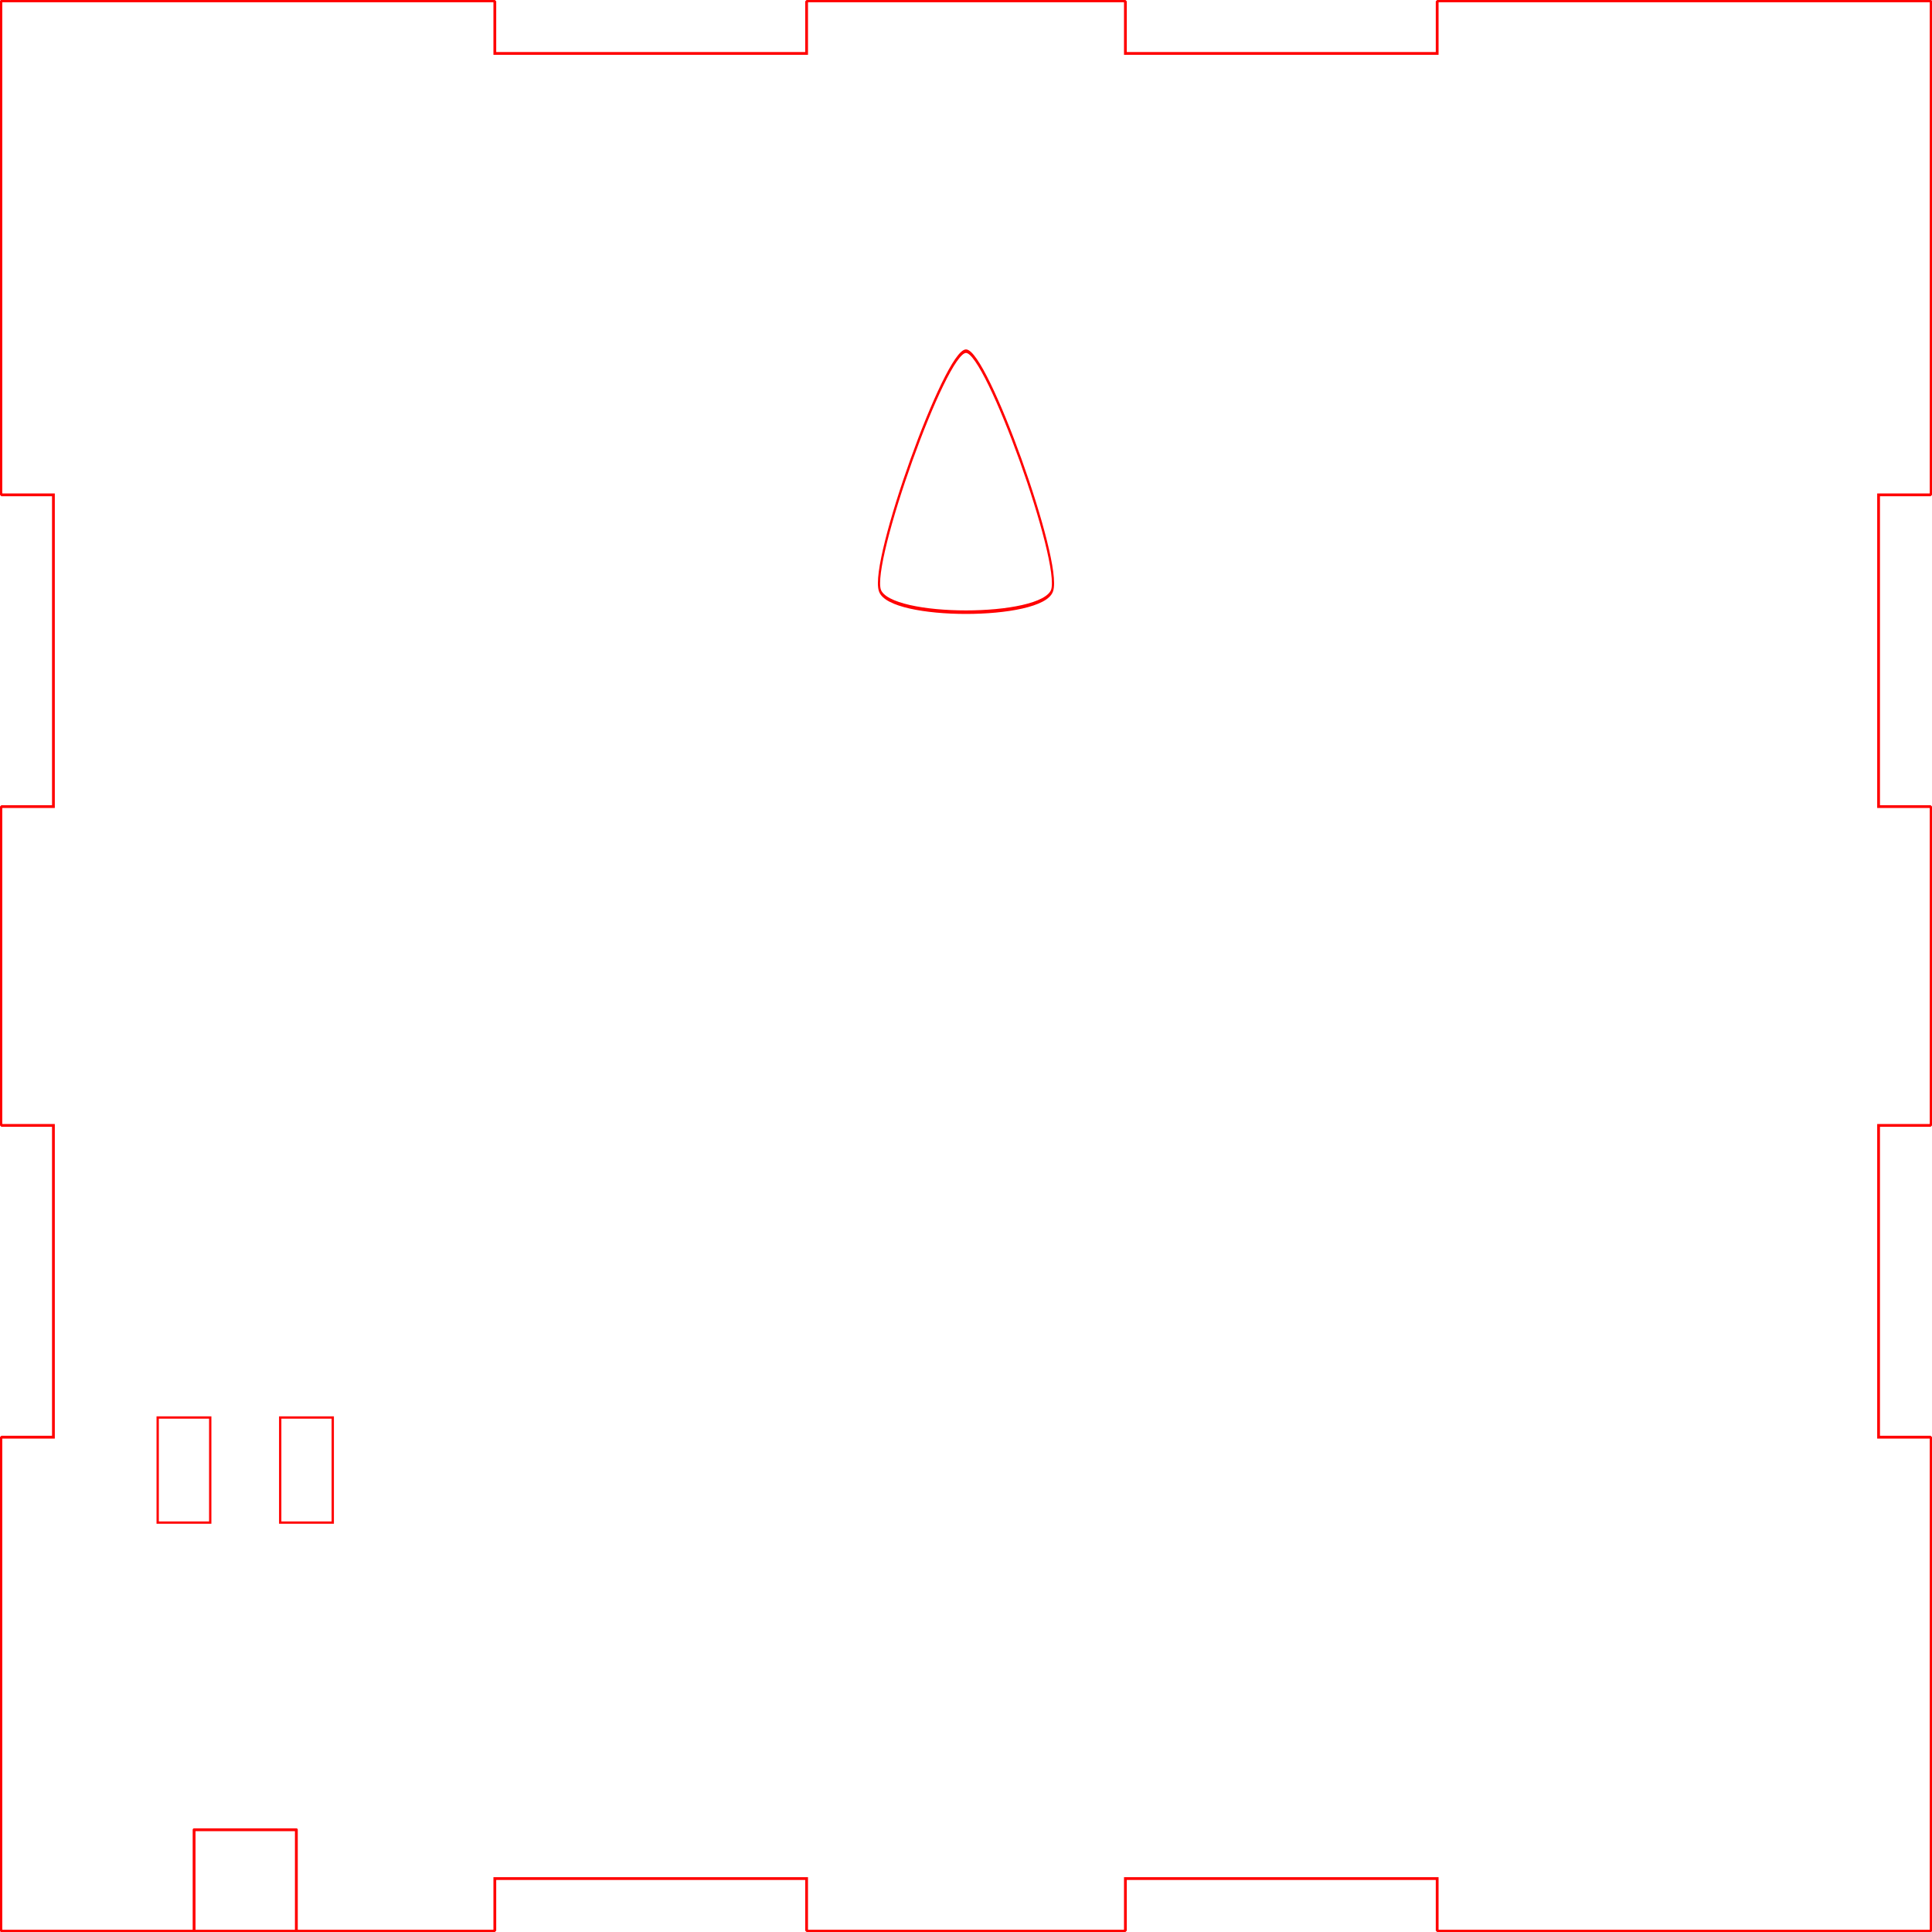
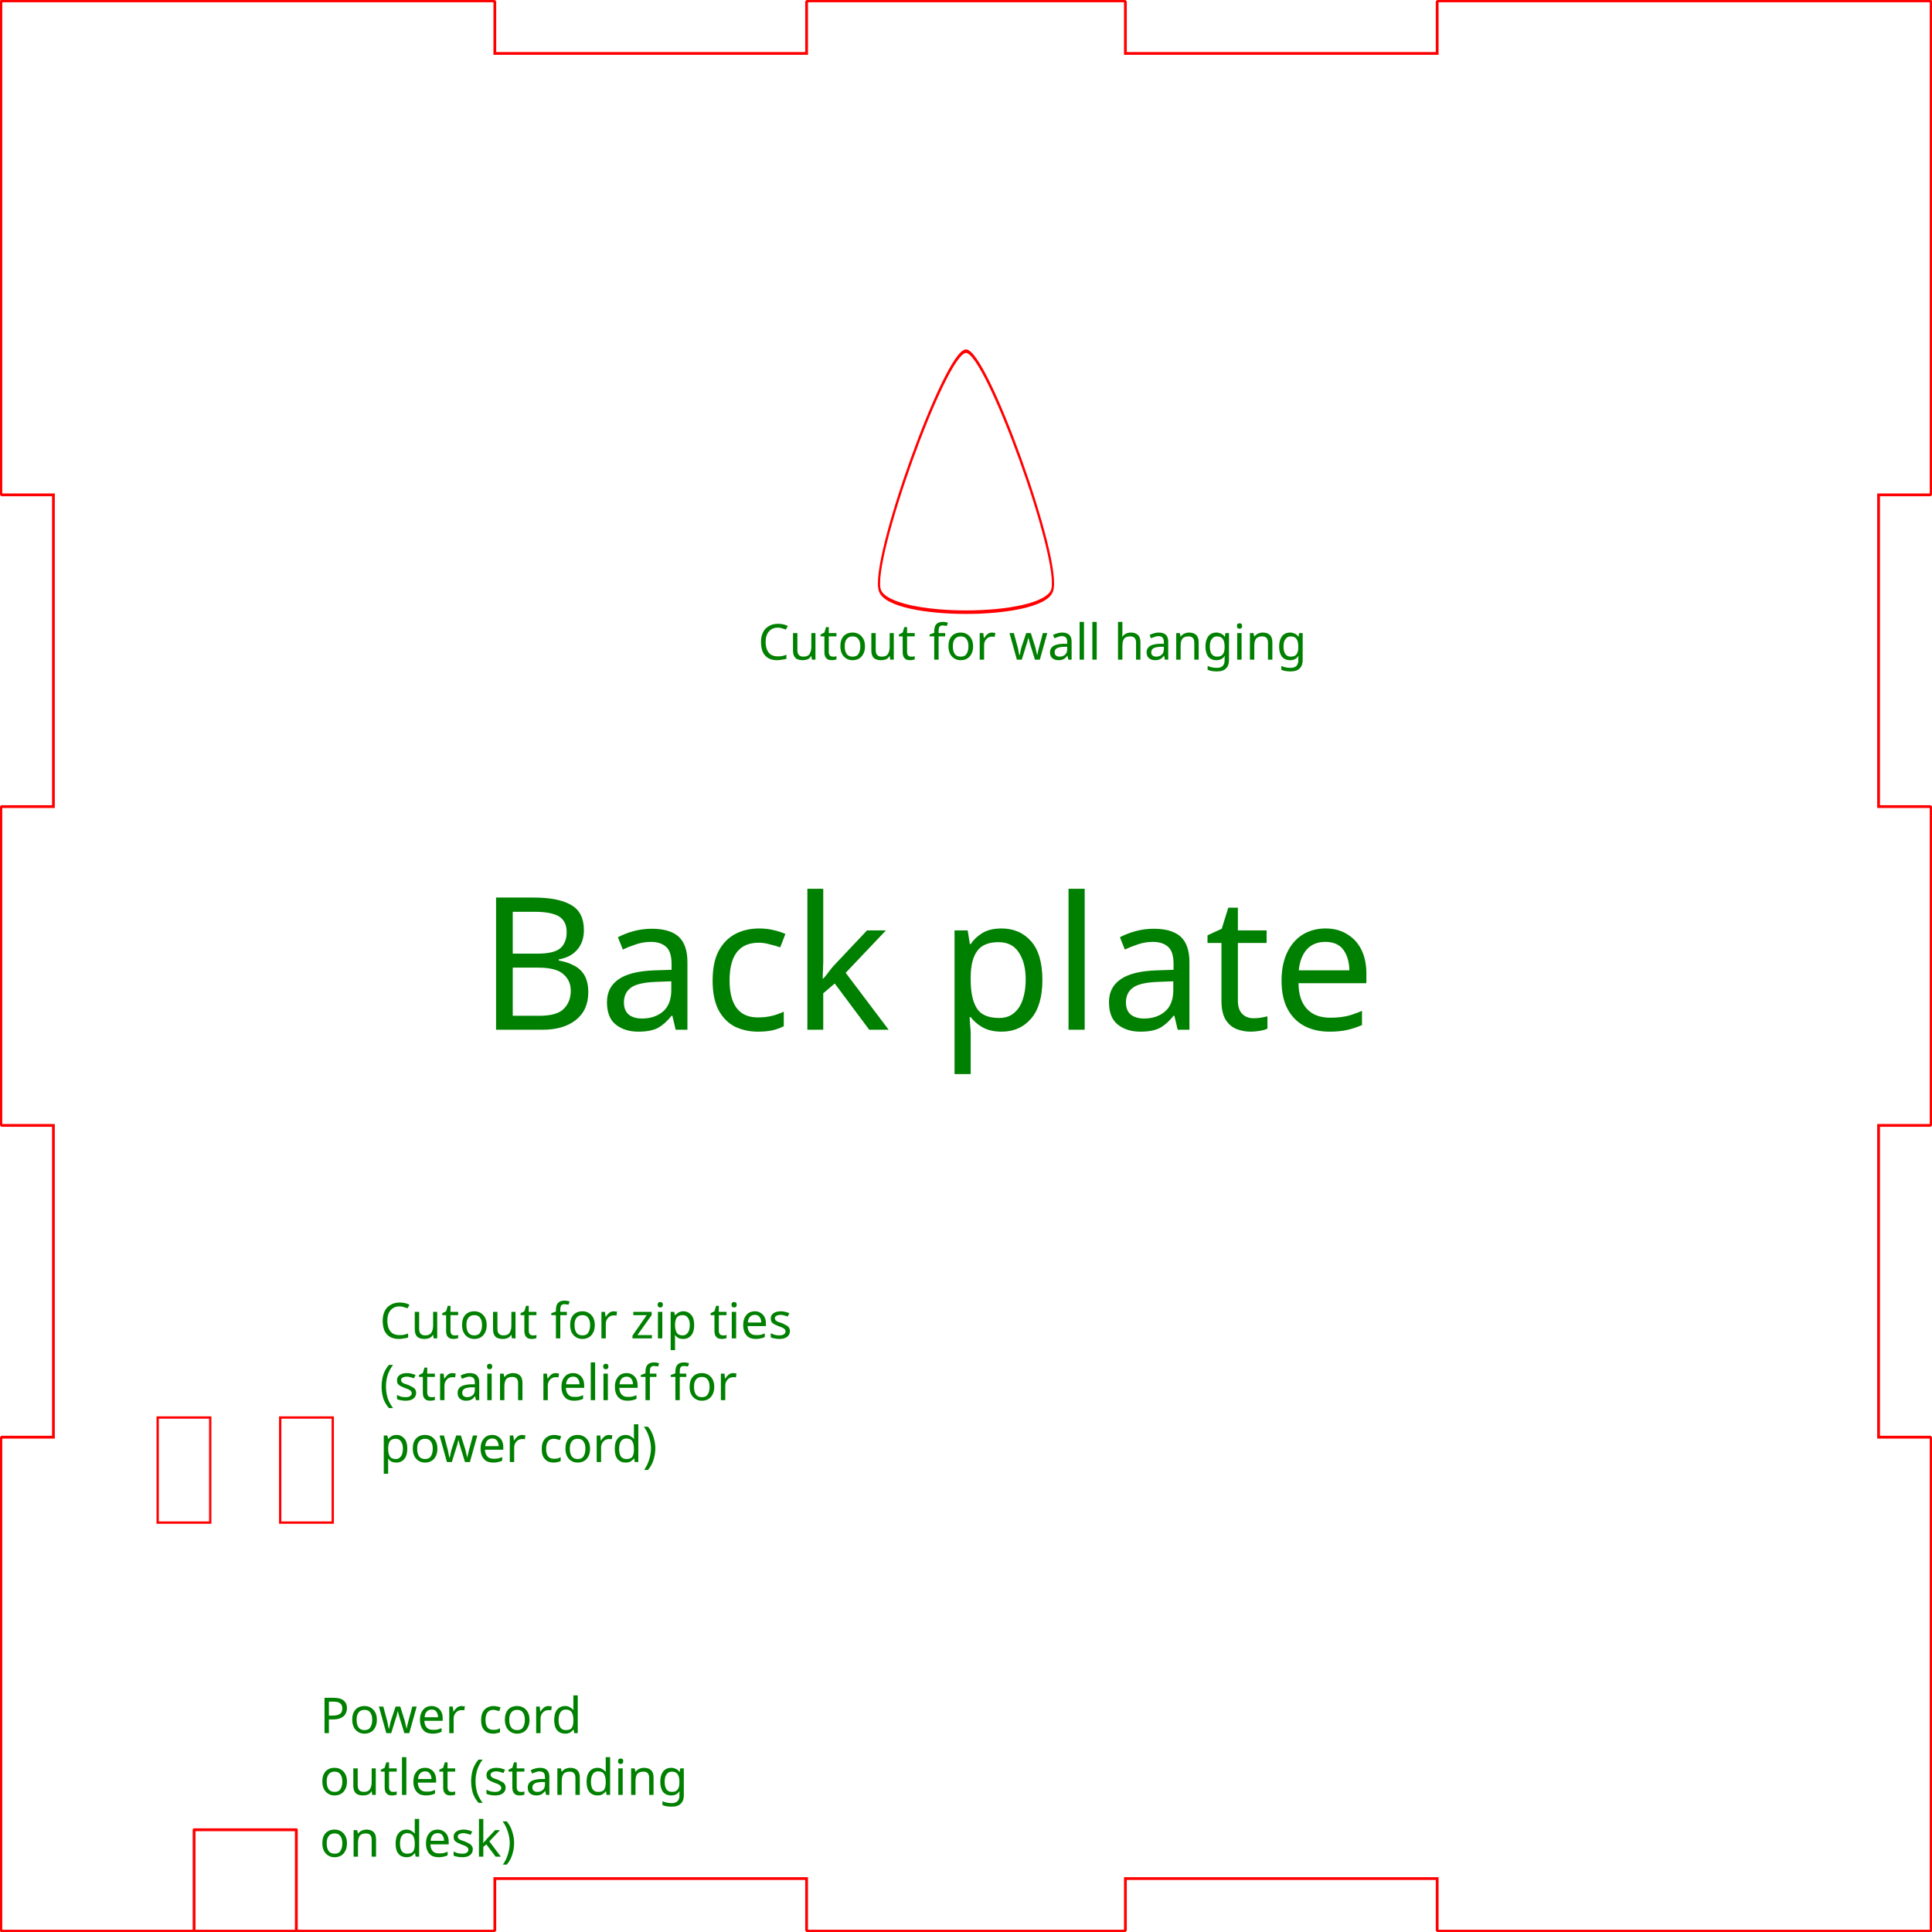
<svg xmlns="http://www.w3.org/2000/svg" id="svg983" preserveAspectRatio="xMidYMid meet" version="1.1" viewBox="0 0 110.3 110.3" height="110.3mm" width="110.3mm">
  <style id="style855" />
  <defs id="defs987" />
  <g id="g3559">
-     <path style="stroke-dasharray:none;stroke-miterlimit:4;stroke-linecap:round;stroke-width:0.159;stroke:#ff0000;fill-rule:evenodd;fill:none;font-size:12px;" id="back_outsideCutPath" d="m 28.25,110.191 v -2.941 h 17.8 v 2.941 l 0.059,0.059 h 18.082 l 0.059,-0.059 v -2.941 h 17.8 v 2.941 l 0.059,0.059 h 28.082 l 0.059,-0.059 V 82.109 l -0.059,-0.059 h -2.941 v -17.8 h 2.941 l 0.059,-0.059 V 46.109 l -0.059,-0.059 h -2.941 v -17.8 h 2.941 l 0.059,-0.059 V 0.109 L 110.191,0.05 H 82.109 L 82.05,0.109 V 3.05 H 64.25 V 0.109 L 64.191,0.05 H 46.109 L 46.05,0.109 V 3.05 H 28.25 V 0.109 L 28.191,0.05 H 0.109 L 0.05,0.109 V 28.191 L 0.109,28.25 H 3.05 v 17.8 H 0.109 L 0.05,46.109 V 64.191 L 0.109,64.25 H 3.05 v 17.8 H 0.109 L 0.05,82.109 v 28.082 l 0.059,0.059 h 28.082 z" />
-     <rect y="104.462" x="11.081" height="5.838" width="5.838" id="rect827" style="opacity:1;fill:none;fill-opacity:1;fill-rule:evenodd;stroke:#ff0000;stroke-width:0.162;stroke-linecap:round;stroke-linejoin:round;stroke-miterlimit:4;stroke-dasharray:none;stroke-opacity:1" />
+     <path style="font-size:12px;fill:none;fill-rule:evenodd;stroke:#ff0000;stroke-width:0.159;stroke-linecap:round;stroke-miterlimit:4;stroke-dasharray:none" id="back_outsideCutPath" d="m 28.25,110.191 v -2.941 h 17.8 v 2.941 l 0.059,0.059 h 18.082 l 0.059,-0.059 v -2.941 h 17.8 v 2.941 l 0.059,0.059 h 28.082 l 0.059,-0.059 V 82.109 l -0.059,-0.059 h -2.941 v -17.8 h 2.941 l 0.059,-0.059 V 46.109 l -0.059,-0.059 h -2.941 v -17.8 h 2.941 l 0.059,-0.059 V 0.109 L 110.191,0.05 H 82.109 L 82.05,0.109 V 3.05 H 64.25 V 0.109 L 64.191,0.05 H 46.109 L 46.05,0.109 V 3.05 H 28.25 V 0.109 L 28.191,0.05 H 0.109 L 0.05,0.109 V 28.191 L 0.109,28.25 H 3.05 v 17.8 H 0.109 L 0.05,46.109 V 64.191 L 0.109,64.25 H 3.05 v 17.8 H 0.109 L 0.05,82.109 v 28.082 l 0.059,0.059 h 28.082 z" />
+     <path id="rect827" style="opacity:1;fill:none;fill-opacity:1;fill-rule:evenodd;stroke:#ff0000;stroke-width:0.162;stroke-linecap:round;stroke-linejoin:round;stroke-miterlimit:4;stroke-dasharray:none;stroke-opacity:1" d="m 11.081,110.3 v -5.838 h 5.838 v 5.838" />
    <g id="g838" transform="translate(0.9228784,5.691929)" style="stroke-width:0.132;stroke-miterlimit:4;stroke-dasharray:none">
      <g id="g1436" transform="translate(-0.4135071)" style="stroke-width:0.132;stroke-miterlimit:4;stroke-dasharray:none">
        <rect style="fill:none;fill-rule:evenodd;stroke:#ff0000;stroke-width:0.132;stroke-miterlimit:4;stroke-dasharray:none" id="rect9" width="3" height="6" x="8.493" y="75.235" />
        <rect style="fill:none;fill-rule:evenodd;stroke:#ff0000;stroke-width:0.132;stroke-miterlimit:4;stroke-dasharray:none" id="rect834" width="3" height="6" x="15.488" y="75.235" />
      </g>
    </g>
    <path style="fill:none;stroke:#ff0000;stroke-width:0.203;stroke-miterlimit:4;stroke-dasharray:none" id="path1438" d="m 63.094,22.578 c -0.953,1.651 -14.935,1.651 -15.888,0 -0.953,-1.651 6.038,-13.76 7.944,-13.76 1.907,0 8.897,12.108 7.944,13.76 z" transform="matrix(0.6183126,0,0,0.9934885,21.05006,11.2885)" />
+     <text xml:space="preserve" style="font-style:normal;font-variant:normal;font-weight:normal;font-stretch:normal;font-size:2.822px;line-height:1.25;font-family:sans-serif;-inkscape-font-specification:'sans-serif, Normal';font-variant-ligatures:normal;font-variant-caps:normal;font-variant-numeric:normal;font-variant-east-asian:normal;fill:#008000;fill-opacity:1;stroke:none;stroke-width:0.265" x="43.274" y="37.66" id="text1442">
+       <tspan id="tspan1440" x="43.274" y="37.66" style="font-style:normal;font-variant:normal;font-weight:normal;font-stretch:normal;font-size:2.822px;font-family:sans-serif;-inkscape-font-specification:'sans-serif, Normal';font-variant-ligatures:normal;font-variant-caps:normal;font-variant-numeric:normal;font-variant-east-asian:normal;fill:#008000;stroke-width:0.265">Cutout for wall hanging</tspan>
+     </text>
+     <text xml:space="preserve" style="font-style:normal;font-variant:normal;font-weight:normal;font-stretch:normal;font-size:2.822px;line-height:1.25;font-family:sans-serif;-inkscape-font-specification:'sans-serif, Normal';font-variant-ligatures:normal;font-variant-caps:normal;font-variant-numeric:normal;font-variant-east-asian:normal;fill:#008000;fill-opacity:1;stroke:none;stroke-width:0.265" x="21.676" y="76.412" id="text1450">
+       <tspan id="tspan1448" x="21.676" y="76.412" style="font-style:normal;font-variant:normal;font-weight:normal;font-stretch:normal;font-size:2.822px;font-family:sans-serif;-inkscape-font-specification:'sans-serif, Normal';font-variant-ligatures:normal;font-variant-caps:normal;font-variant-numeric:normal;font-variant-east-asian:normal;fill:#008000;stroke-width:0.265">Cutout for zip ties</tspan>
+       <tspan x="21.676" y="79.94" style="font-style:normal;font-variant:normal;font-weight:normal;font-stretch:normal;font-size:2.822px;font-family:sans-serif;-inkscape-font-specification:'sans-serif, Normal';font-variant-ligatures:normal;font-variant-caps:normal;font-variant-numeric:normal;font-variant-east-asian:normal;fill:#008000;stroke-width:0.265" id="tspan1452">(strain relief for</tspan>
+       <tspan x="21.676" y="83.468" style="font-style:normal;font-variant:normal;font-weight:normal;font-stretch:normal;font-size:2.822px;font-family:sans-serif;-inkscape-font-specification:'sans-serif, Normal';font-variant-ligatures:normal;font-variant-caps:normal;font-variant-numeric:normal;font-variant-east-asian:normal;fill:#008000;stroke-width:0.265" id="tspan1460">power cord)</tspan>
+     </text>
+     <text xml:space="preserve" style="font-style:normal;font-variant:normal;font-weight:normal;font-stretch:normal;font-size:2.822px;line-height:1.25;font-family:sans-serif;-inkscape-font-specification:'sans-serif, Normal';font-variant-ligatures:normal;font-variant-caps:normal;font-variant-numeric:normal;font-variant-east-asian:normal;fill:#008000;fill-opacity:1;stroke:none;stroke-width:0.265" x="18.245" y="98.946" id="text1456">
+       <tspan id="tspan1454" x="18.245" y="98.946" style="font-style:normal;font-variant:normal;font-weight:normal;font-stretch:normal;font-size:2.822px;font-family:sans-serif;-inkscape-font-specification:'sans-serif, Normal';font-variant-ligatures:normal;font-variant-caps:normal;font-variant-numeric:normal;font-variant-east-asian:normal;fill:#008000;stroke-width:0.265">Power cord</tspan>
+       <tspan x="18.245" y="102.474" style="font-style:normal;font-variant:normal;font-weight:normal;font-stretch:normal;font-size:2.822px;font-family:sans-serif;-inkscape-font-specification:'sans-serif, Normal';font-variant-ligatures:normal;font-variant-caps:normal;font-variant-numeric:normal;font-variant-east-asian:normal;fill:#008000;stroke-width:0.265" id="tspan1458">outlet (standing</tspan>
+       <tspan x="18.245" y="106.002" style="font-style:normal;font-variant:normal;font-weight:normal;font-stretch:normal;font-size:2.822px;font-family:sans-serif;-inkscape-font-specification:'sans-serif, Normal';font-variant-ligatures:normal;font-variant-caps:normal;font-variant-numeric:normal;font-variant-east-asian:normal;fill:#008000;stroke-width:0.265" id="tspan1462">on desk)</tspan>
+     </text>
+     <text xml:space="preserve" style="font-style:normal;font-weight:normal;font-size:10.583px;line-height:1.25;font-family:sans-serif;fill:#008000;fill-opacity:1;stroke:none;stroke-width:0.265" x="27.29" y="58.791" id="text1480">
+       <tspan id="tspan1478" x="27.29" y="58.791" style="fill:#008000;stroke-width:0.265">Back plate</tspan>
+     </text>
  </g>
</svg>
